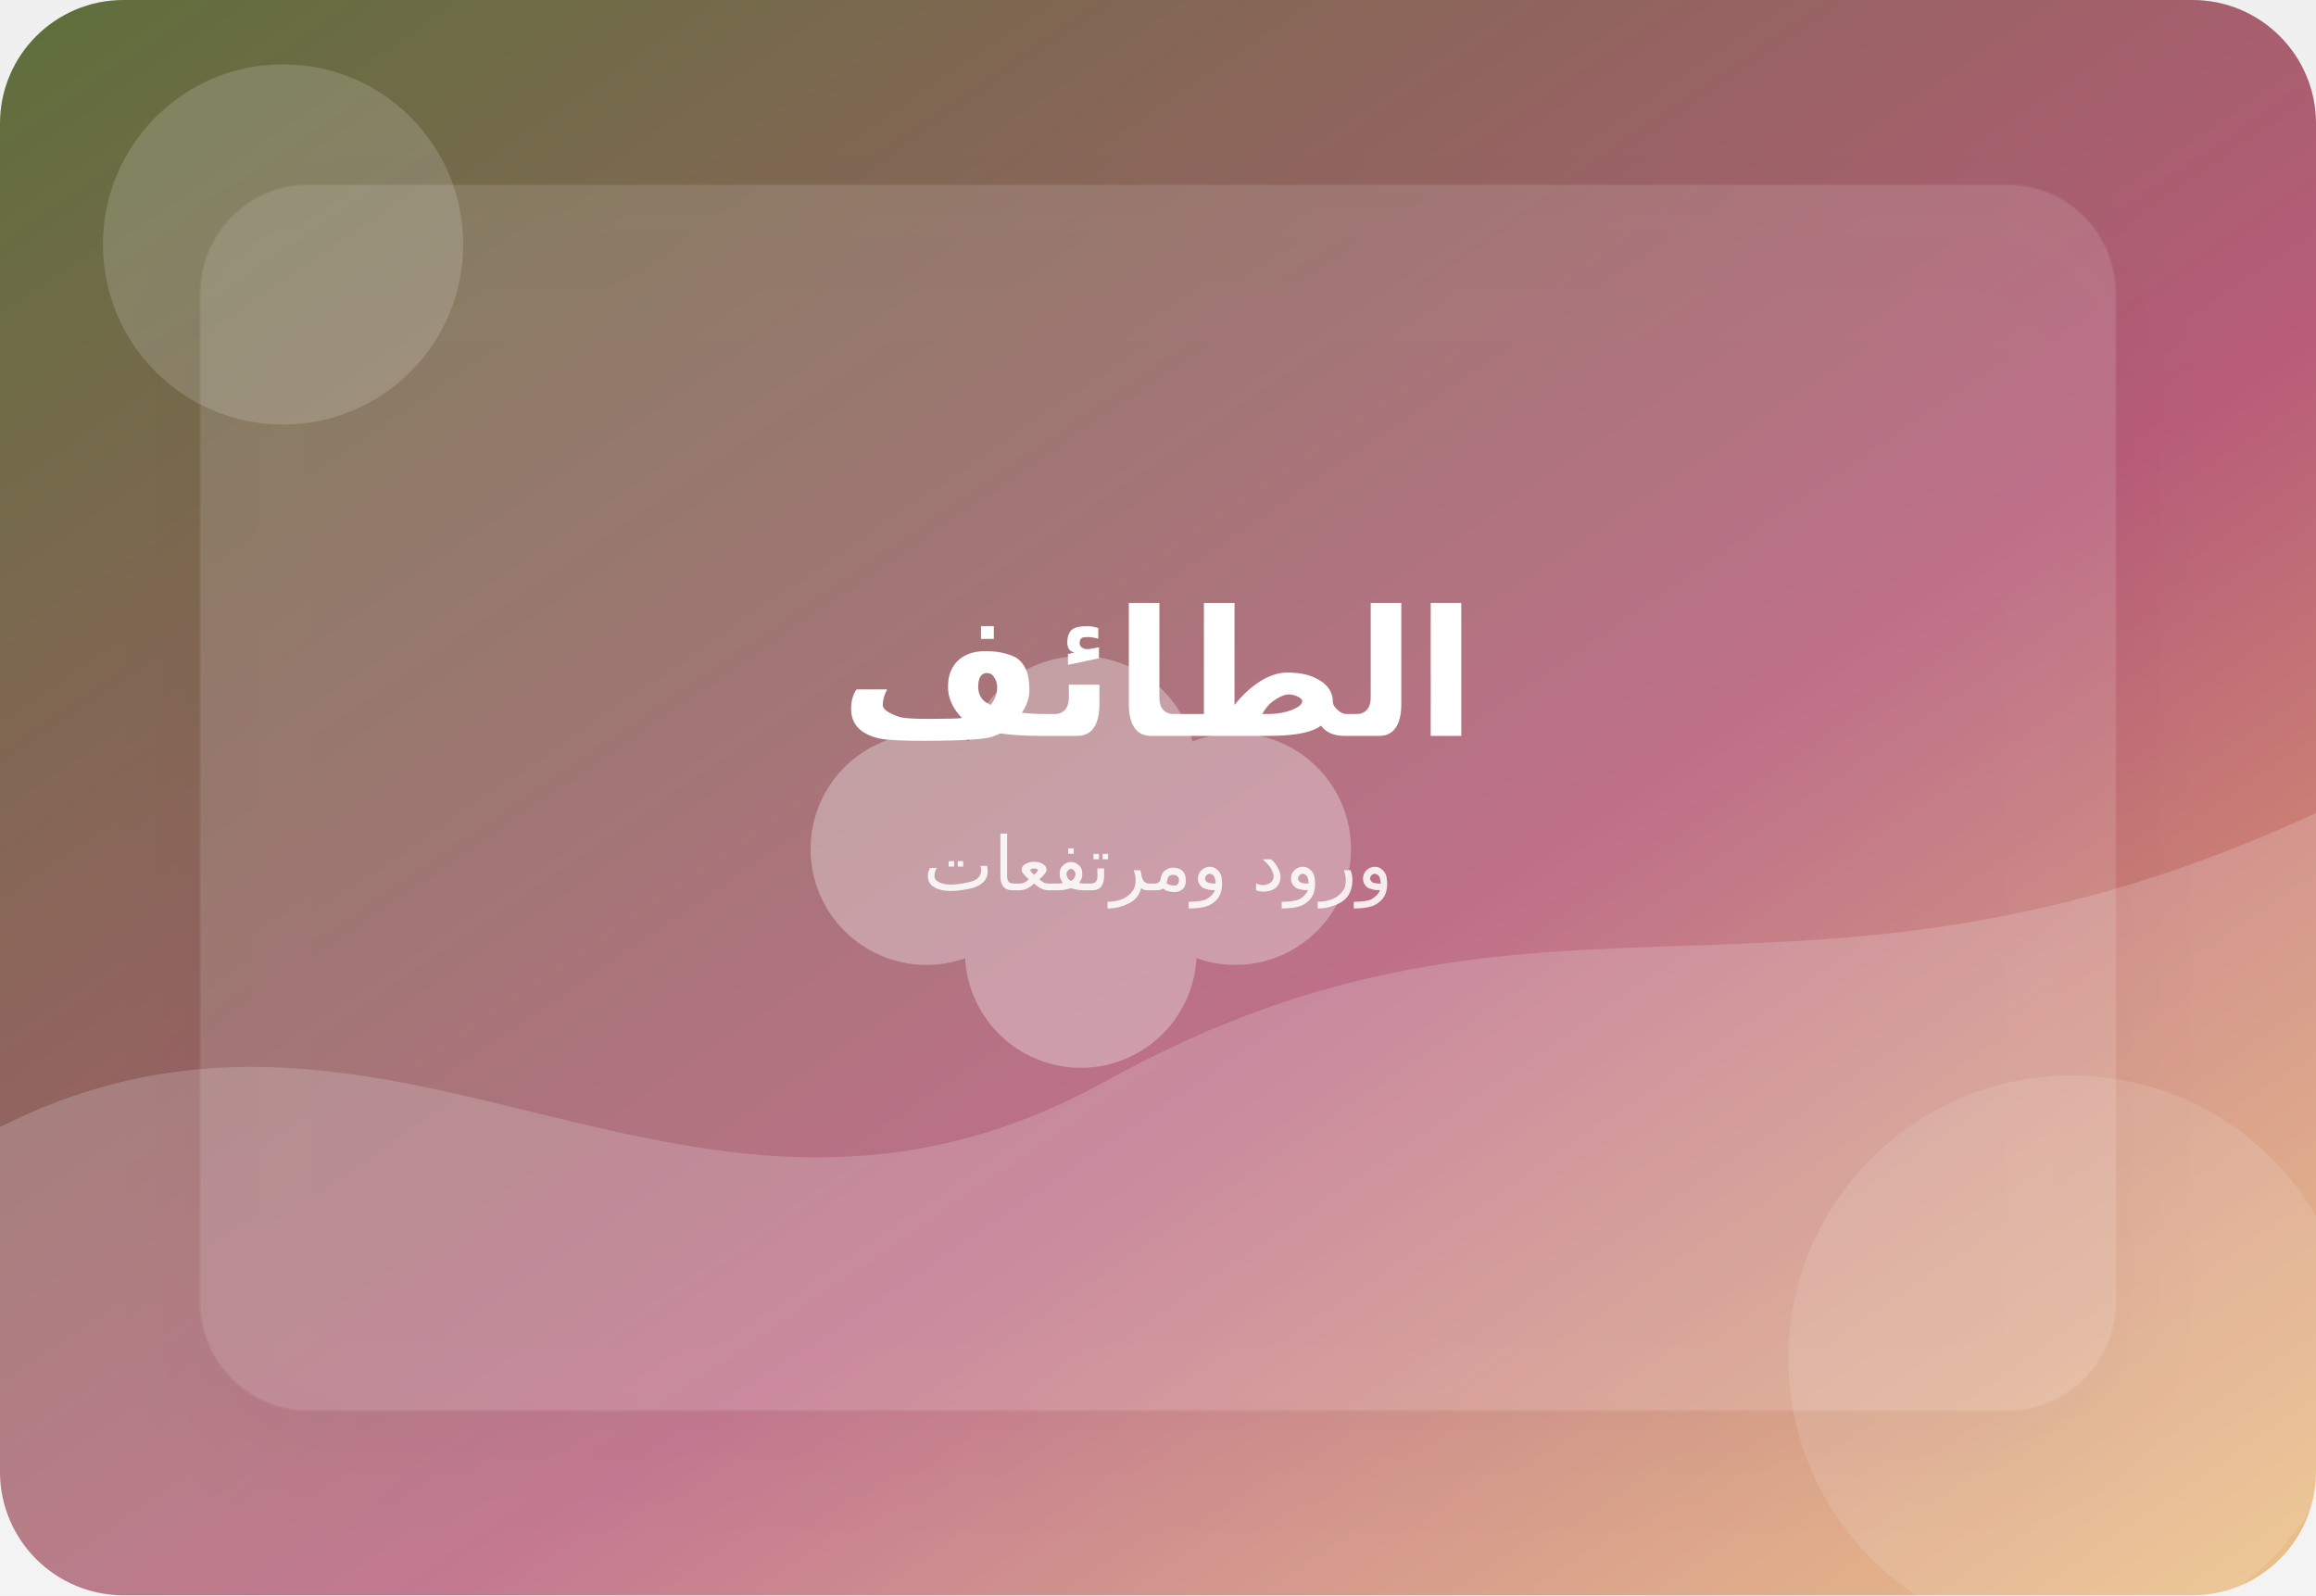
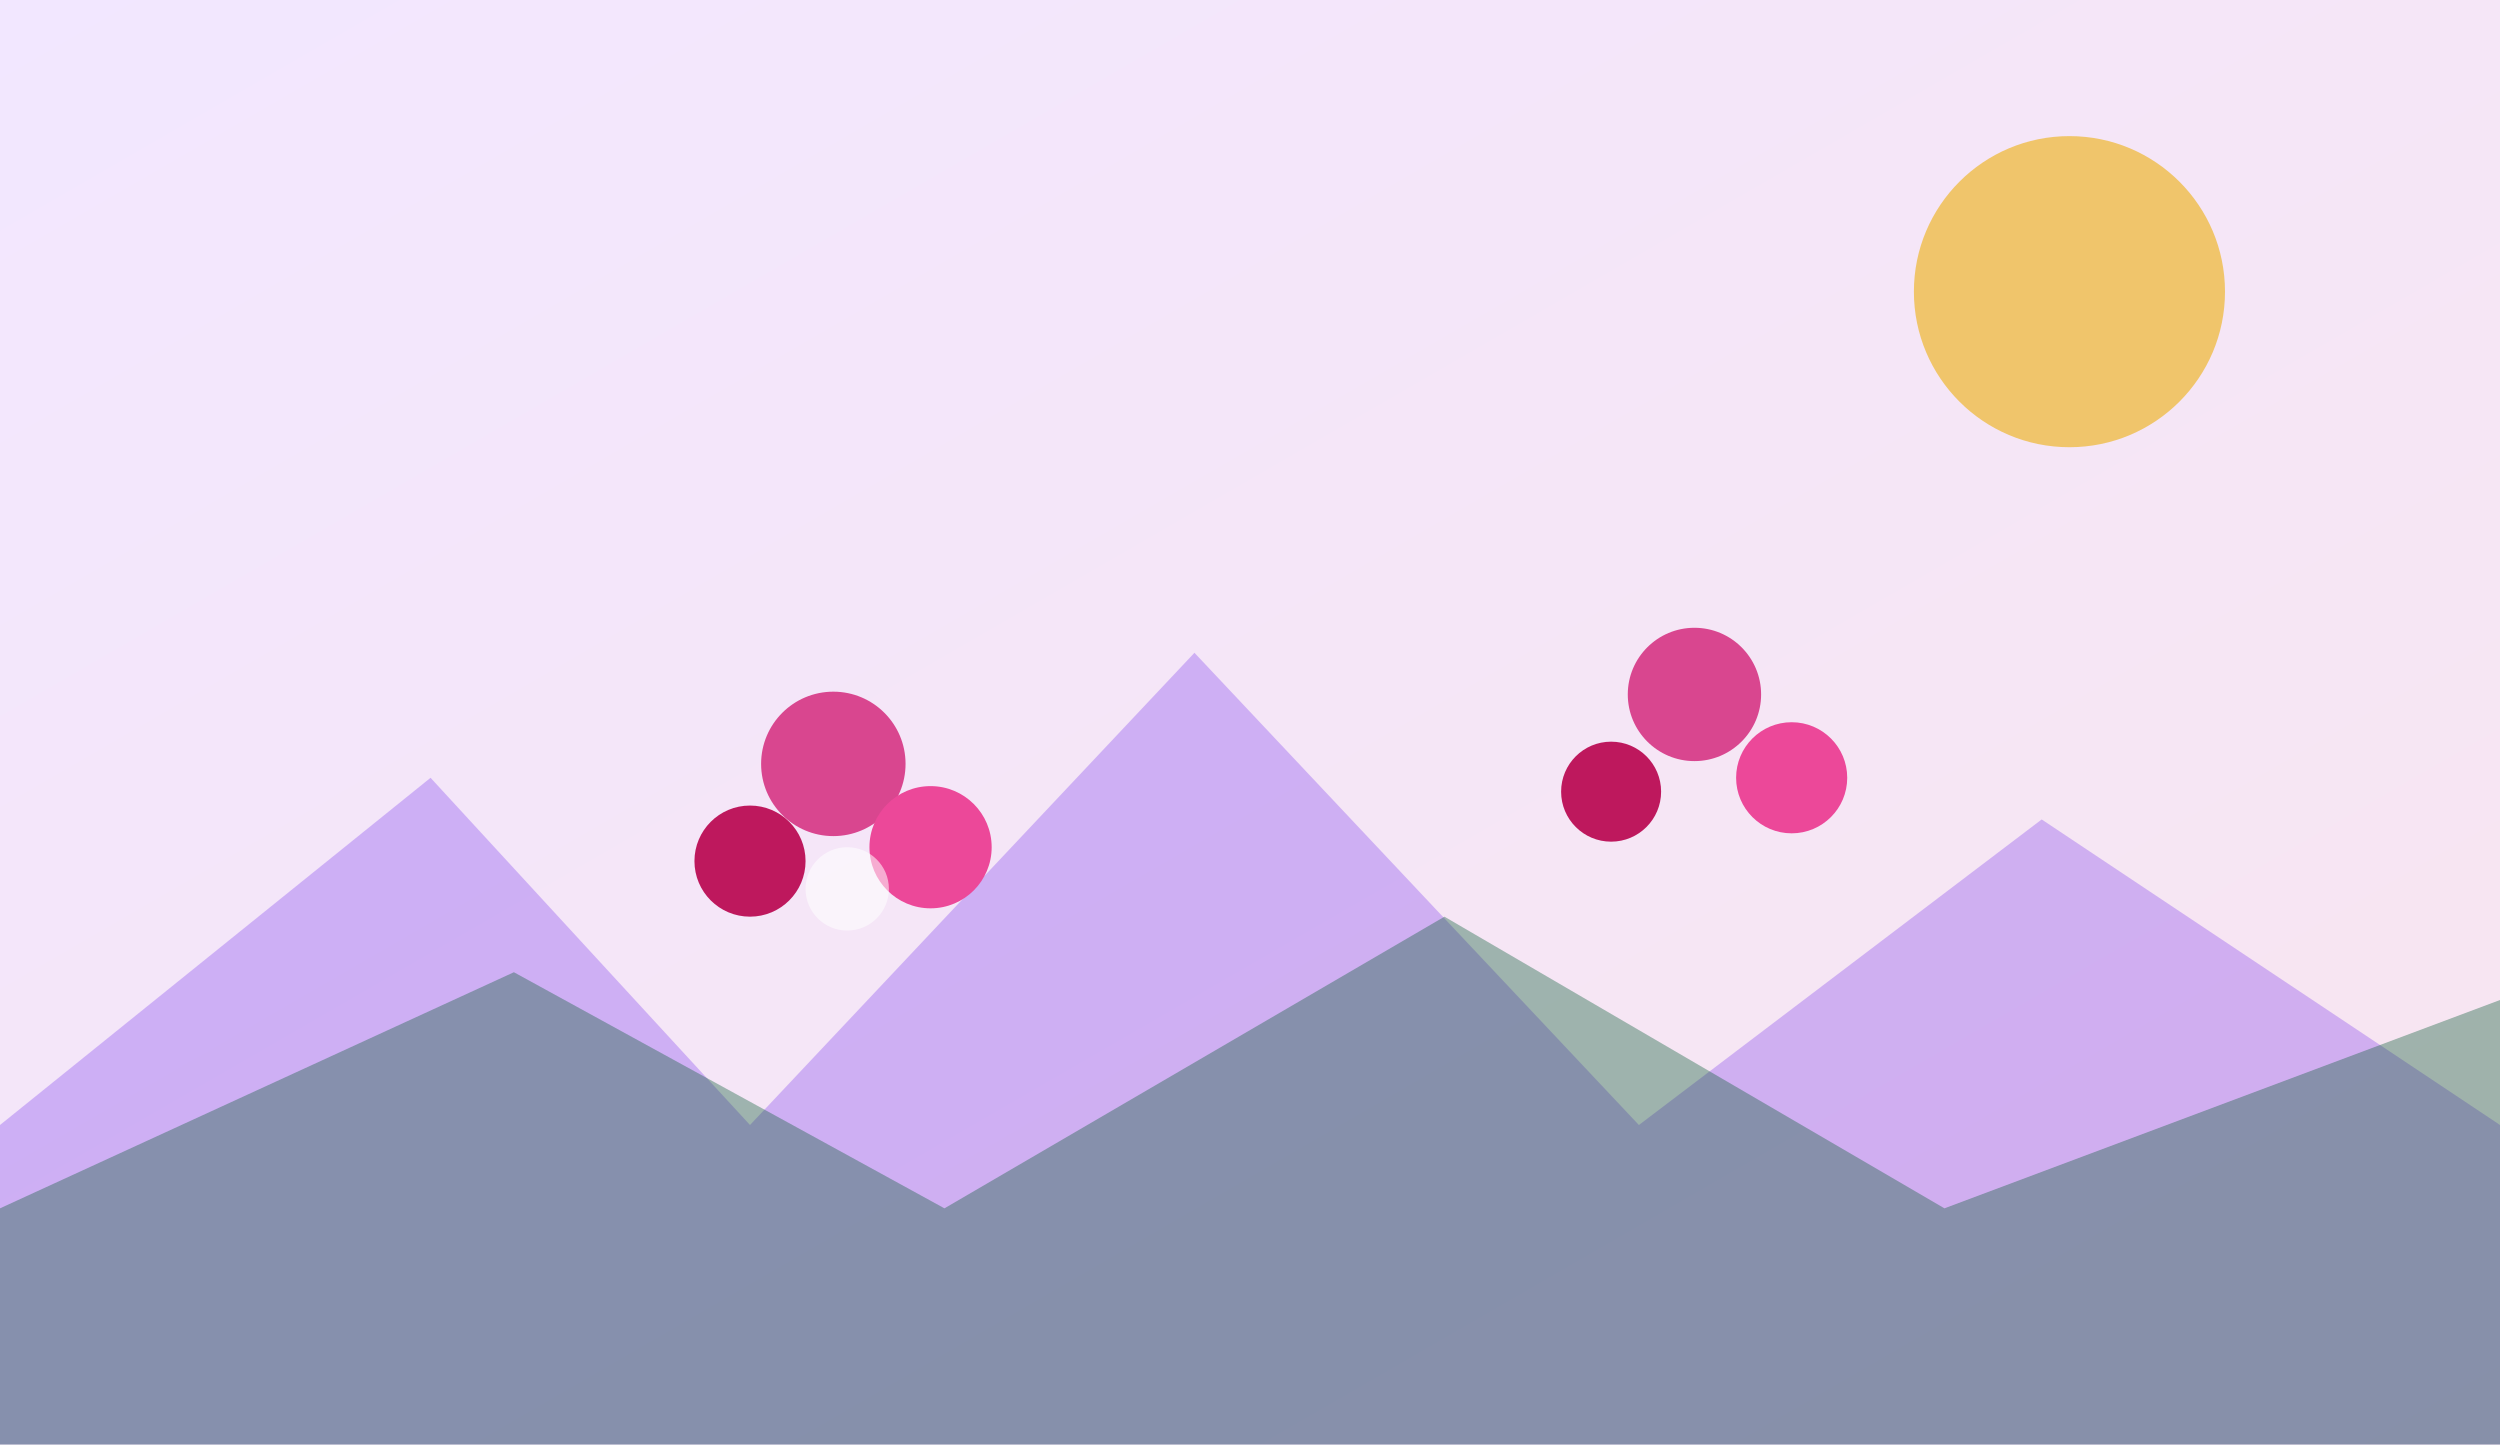
- <svg xmlns="http://www.w3.org/2000/svg" viewBox="0 0 900 620" role="img" aria-label="الطائف">
+ <svg xmlns="http://www.w3.org/2000/svg" viewBox="0 0 900 520">
  <defs>
-     <linearGradient id="g" x1="0" y1="0" x2="1" y2="1">
-       <stop offset="0%" stop-color="#5d6f3a" />
-       <stop offset="60%" stop-color="#b75c79" />
-       <stop offset="100%" stop-color="#e7b56d" />
+     <linearGradient id="g" x1="0" x2="1" y1="0" y2="1">
+       <stop stop-color="#f2e7ff" />
+       <stop offset="1" stop-color="#f8e5ef" />
    </linearGradient>
-     <filter id="shadow" x="-20%" y="-20%" width="140%" height="140%">
-       <feDropShadow dx="0" dy="18" stdDeviation="22" flood-color="#000" flood-opacity=".22" />
-     </filter>
  </defs>
-   <rect width="900" height="620" rx="48" fill="url(#g)" />
-   <circle cx="110" cy="95" r="70" fill="#fff" opacity=".16" />
-   <circle cx="805" cy="528" r="110" fill="#fff" opacity=".12" />
-   <path d="M0 438 C155 360 268 510 430 420 C602 325 696 410 900 316 L900 620 L0 620 Z" fill="#fff" opacity=".18" />
-   <g fill="#fff" opacity=".32">
-     <circle cx="360" cy="330" r="45" />
-     <circle cx="420" cy="300" r="45" />
-     <circle cx="480" cy="330" r="45" />
-     <circle cx="420" cy="370" r="45" />
-     <circle cx="420" cy="333" r="24" opacity=".55" />
-   </g>
-   <g filter="url(#shadow)">
-     <rect x="78" y="72" width="744" height="476" rx="42" fill="#ffffff" opacity=".12" stroke="#ffffff" stroke-opacity=".34" />
-   </g>
-   <text x="450" y="286" text-anchor="middle" direction="rtl" unicode-bidi="bidi-override" font-family="Tahoma, Arial, sans-serif" font-size="68" font-weight="900" fill="#fff">الطائف</text>
-   <text x="450" y="346" text-anchor="middle" direction="rtl" unicode-bidi="bidi-override" font-family="Tahoma, Arial, sans-serif" font-size="29" fill="#fff" opacity=".86">ورود ومرتفعات</text>
+   <rect width="900" height="520" fill="url(#g)" />
+   <circle cx="745" cy="105" r="56" fill="#f0c56b" />
+   <path d="M0 405 L155 280 L270 405 L430 235 L590 405 L735 295 L900 405 L900 520 L0 520 Z" fill="#7c3aed" opacity=".32" />
+   <path d="M0 435 L185 350 L340 435 L520 330 L700 435 L900 360 L900 520 L0 520 Z" fill="#0f5f3a" opacity=".38" />
+   <circle cx="300" cy="275" r="26" fill="#d9468f" />
+   <circle cx="335" cy="305" r="22" fill="#ec4899" />
+   <circle cx="270" cy="310" r="20" fill="#be185d" />
+   <circle cx="305" cy="320" r="15" fill="#fff" opacity=".55" />
+   <circle cx="610" cy="250" r="24" fill="#d9468f" />
+   <circle cx="645" cy="280" r="20" fill="#ec4899" />
+   <circle cx="580" cy="285" r="18" fill="#be185d" />
</svg>
